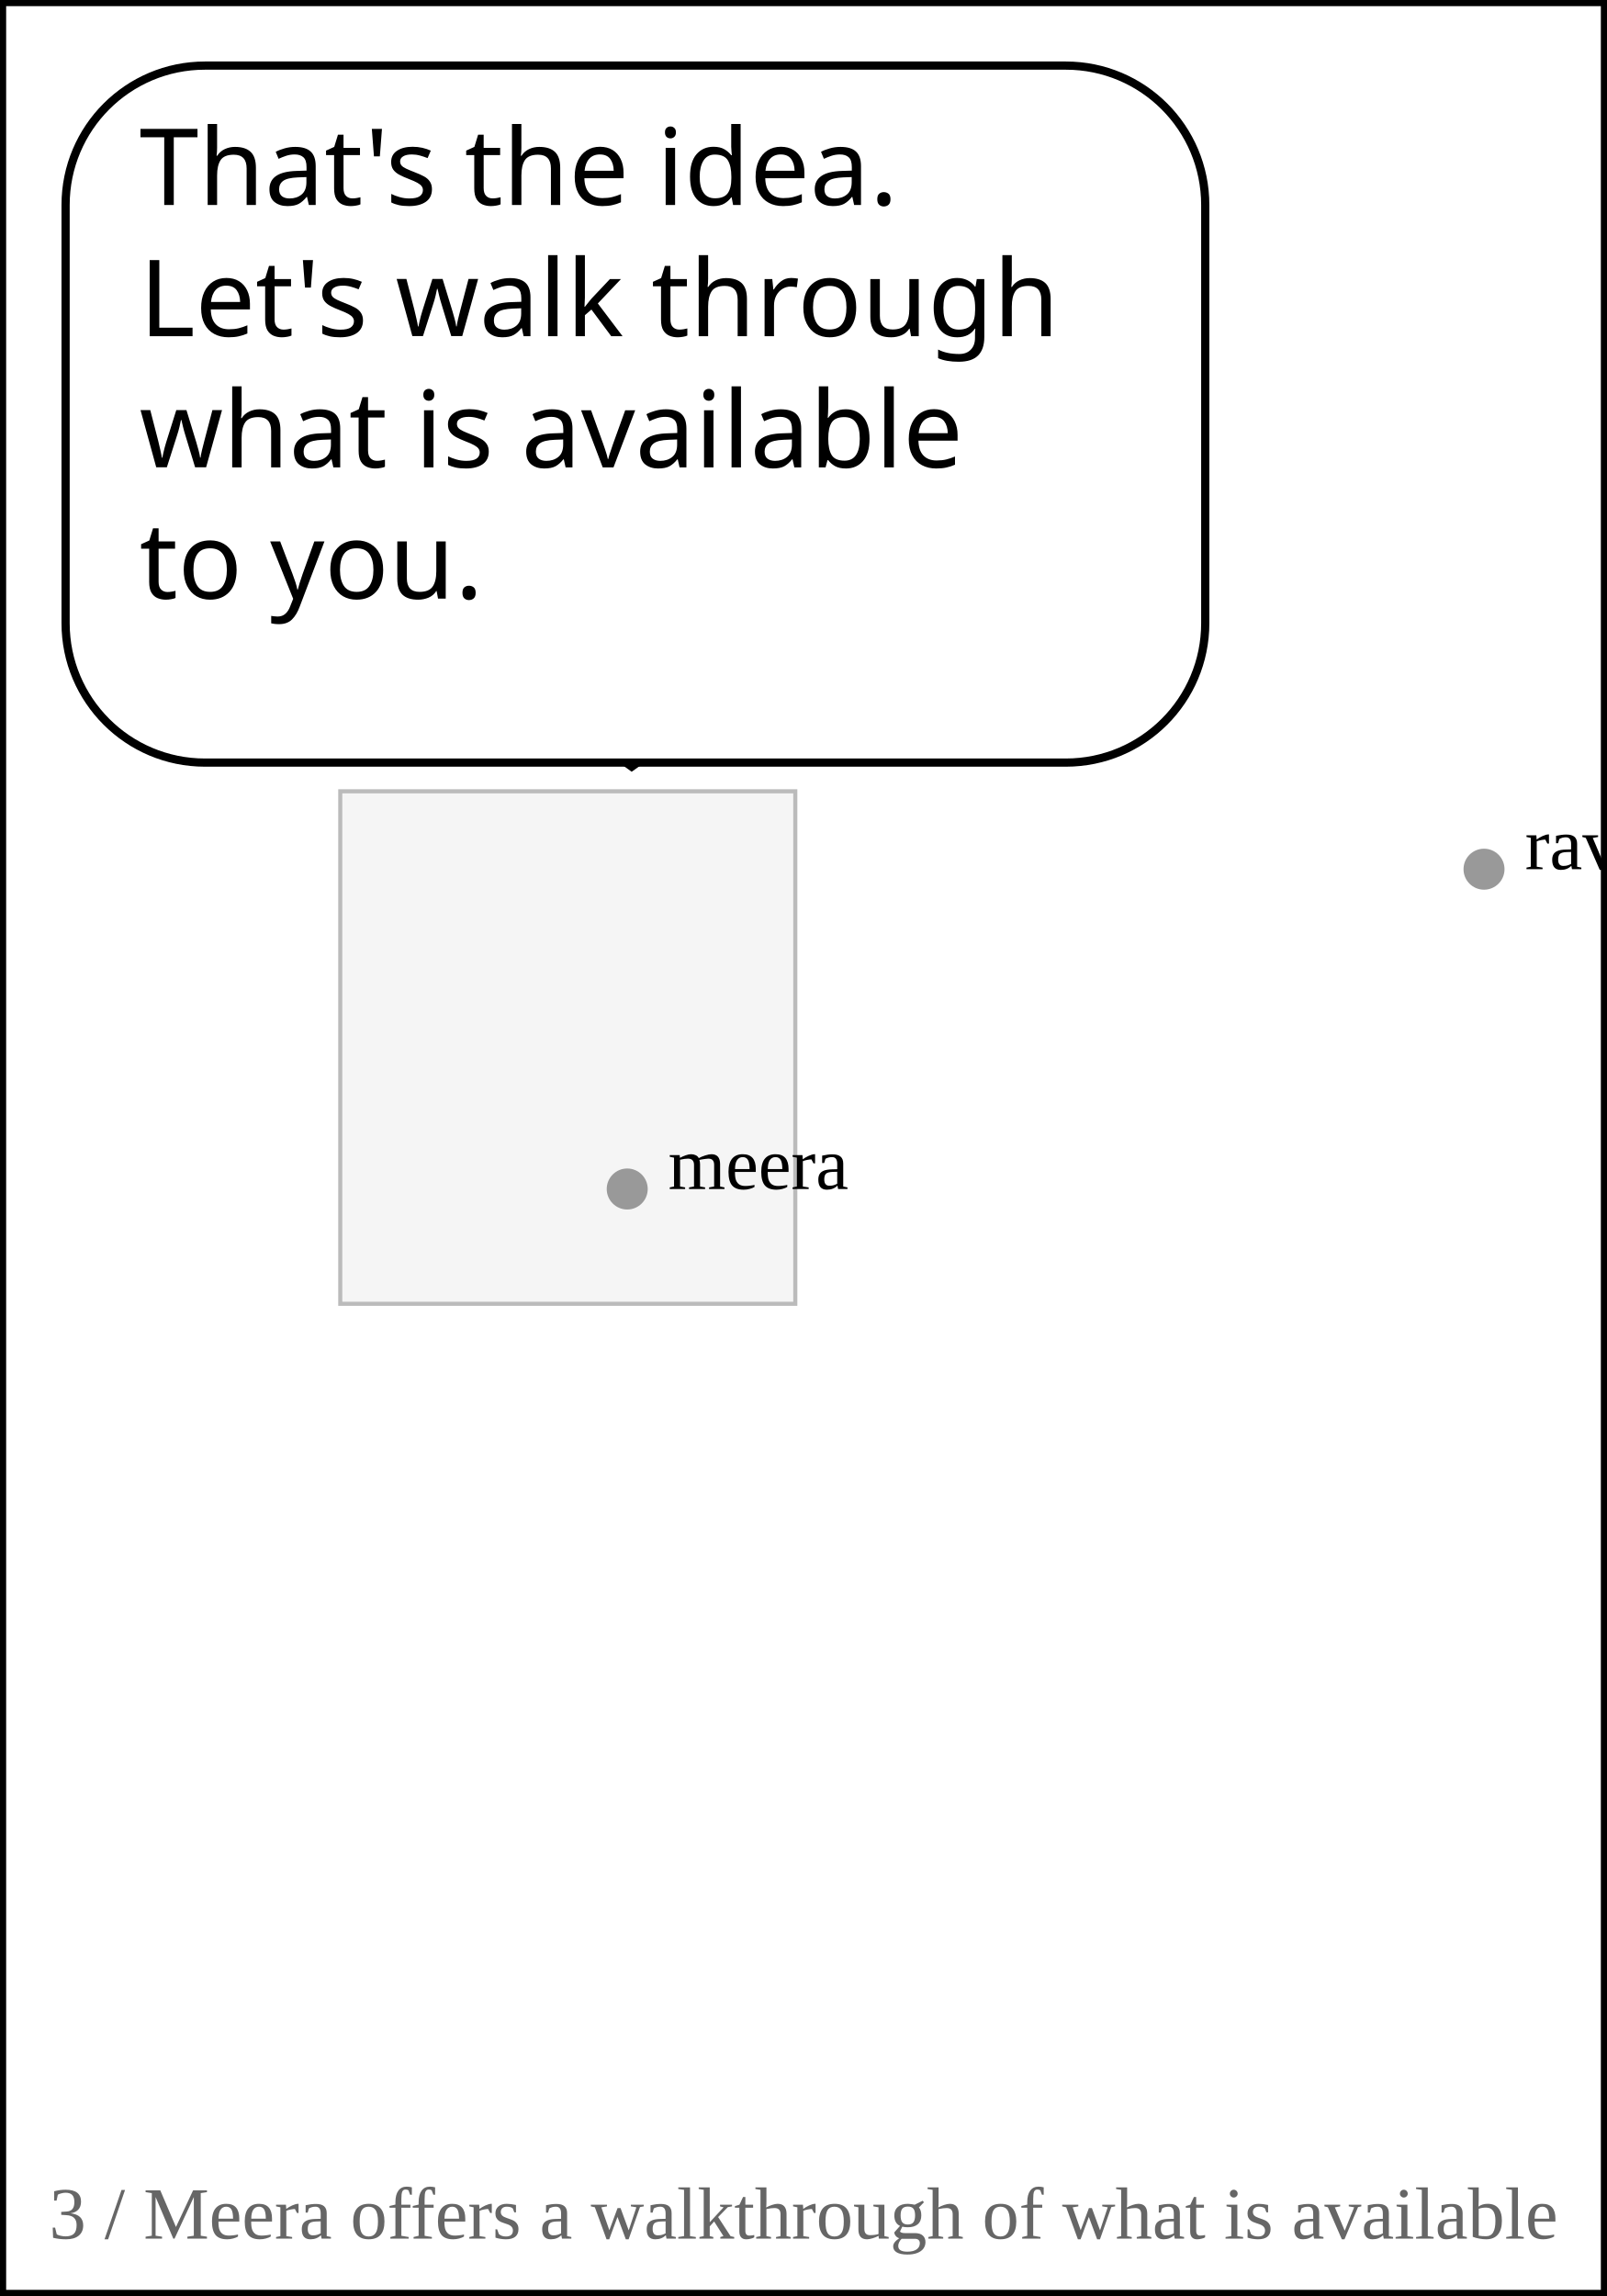
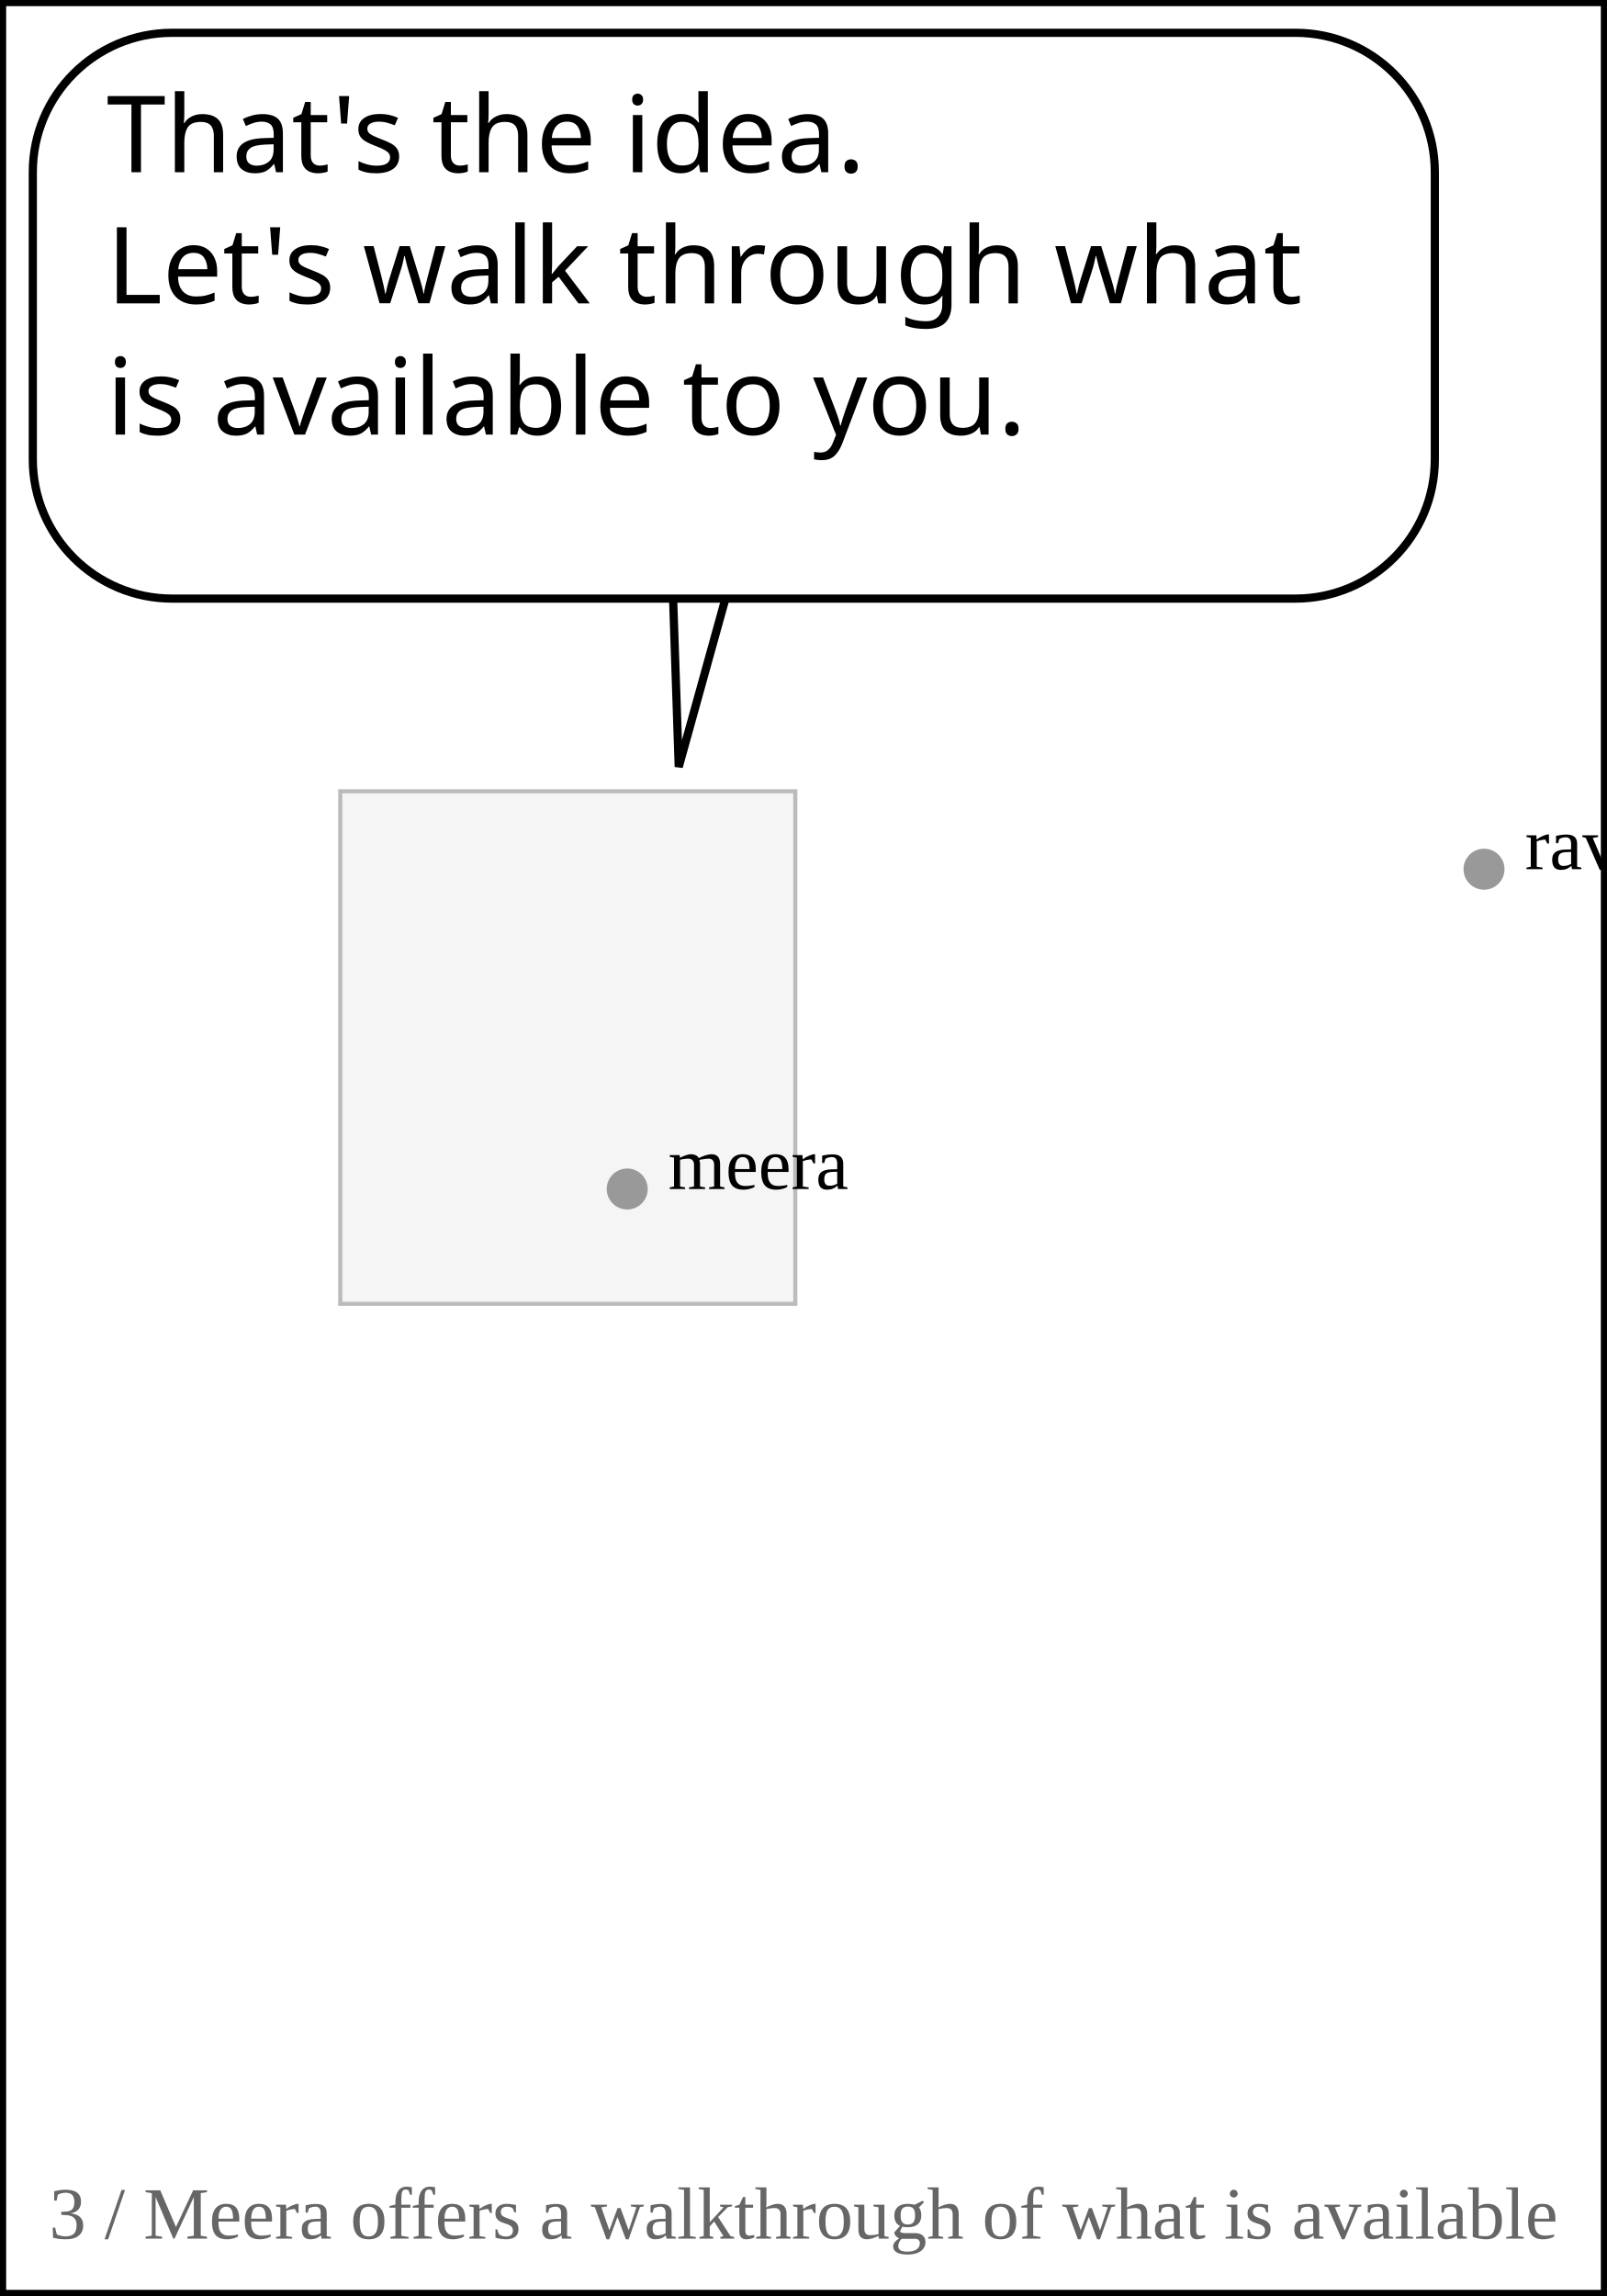
<svg xmlns="http://www.w3.org/2000/svg" width="392" height="560" viewBox="608 548 392 560">
  <rect width="1024" height="1536" fill="white" />
  <rect x="691" y="741" width="111" height="125" fill="#f5f5f5" stroke="#bbb" />
  <circle cx="761" cy="838" r="5" fill="#999" />
  <text x="771" y="838" font-size="18">meera</text>
  <circle cx="970" cy="760" r="5" fill="#999" />
  <text x="980" y="760" font-size="18">ravi</text>
  <rect x="608" y="548" width="392" height="560" fill="none" stroke="black" stroke-width="3" />
-   <rect x="624" y="564" width="278" height="170" rx="34" fill="white" stroke="white" stroke-width="6" />
-   <path d="M 755.143 730 L 762.09 735 L 769.143 730 Z" fill="white" stroke="white" stroke-width="6" stroke-linejoin="round" />
-   <path data-speaker="meera" d="M 755.143 730 L 762.09 735 L 769.143 730" fill="white" stroke="black" stroke-width="2" />
-   <rect x="624" y="564" width="278" height="170" rx="34" fill="white" stroke="black" stroke-width="2" />
-   <text x="642" y="598" font-family="Meiryo,MS Gothic,sans-serif" font-size="26" fill="black">That's the idea. </text>
-   <text x="642" y="630" font-family="Meiryo,MS Gothic,sans-serif" font-size="26" fill="black">Let's walk through </text>
-   <text x="642" y="662" font-family="Meiryo,MS Gothic,sans-serif" font-size="26" fill="black">what is available </text>
-   <text x="642" y="694" font-family="Meiryo,MS Gothic,sans-serif" font-size="26" fill="black">to you.</text>
+   <rect x="616" y="556" width="342" height="138" rx="34" fill="white" stroke="white" stroke-width="6" />
+   <path d="M 772.062 690.029 L 773.567 735.044 L 786.062 690.029 Z" fill="white" stroke="white" stroke-width="6" stroke-linejoin="round" />
+   <path data-speaker="meera" d="M 772.062 690.029 L 773.567 735.044 L 786.062 690.029" fill="white" stroke="black" stroke-width="2" />
+   <rect x="616" y="556" width="342" height="138" rx="34" fill="white" stroke="black" stroke-width="2" />
+   <text x="634" y="590" font-family="Meiryo,MS Gothic,sans-serif" font-size="26" fill="black">That's the idea. </text>
+   <text x="634" y="622" font-family="Meiryo,MS Gothic,sans-serif" font-size="26" fill="black">Let's walk through what </text>
+   <text x="634" y="654" font-family="Meiryo,MS Gothic,sans-serif" font-size="26" fill="black">is available to you.</text>
  <text x="620" y="1094" font-size="18" fill="#666">3 / Meera offers a walkthrough of what is available</text>
  <text x="512" y="1500" text-anchor="middle" font-family="sans-serif" font-size="20">5</text>
</svg>
